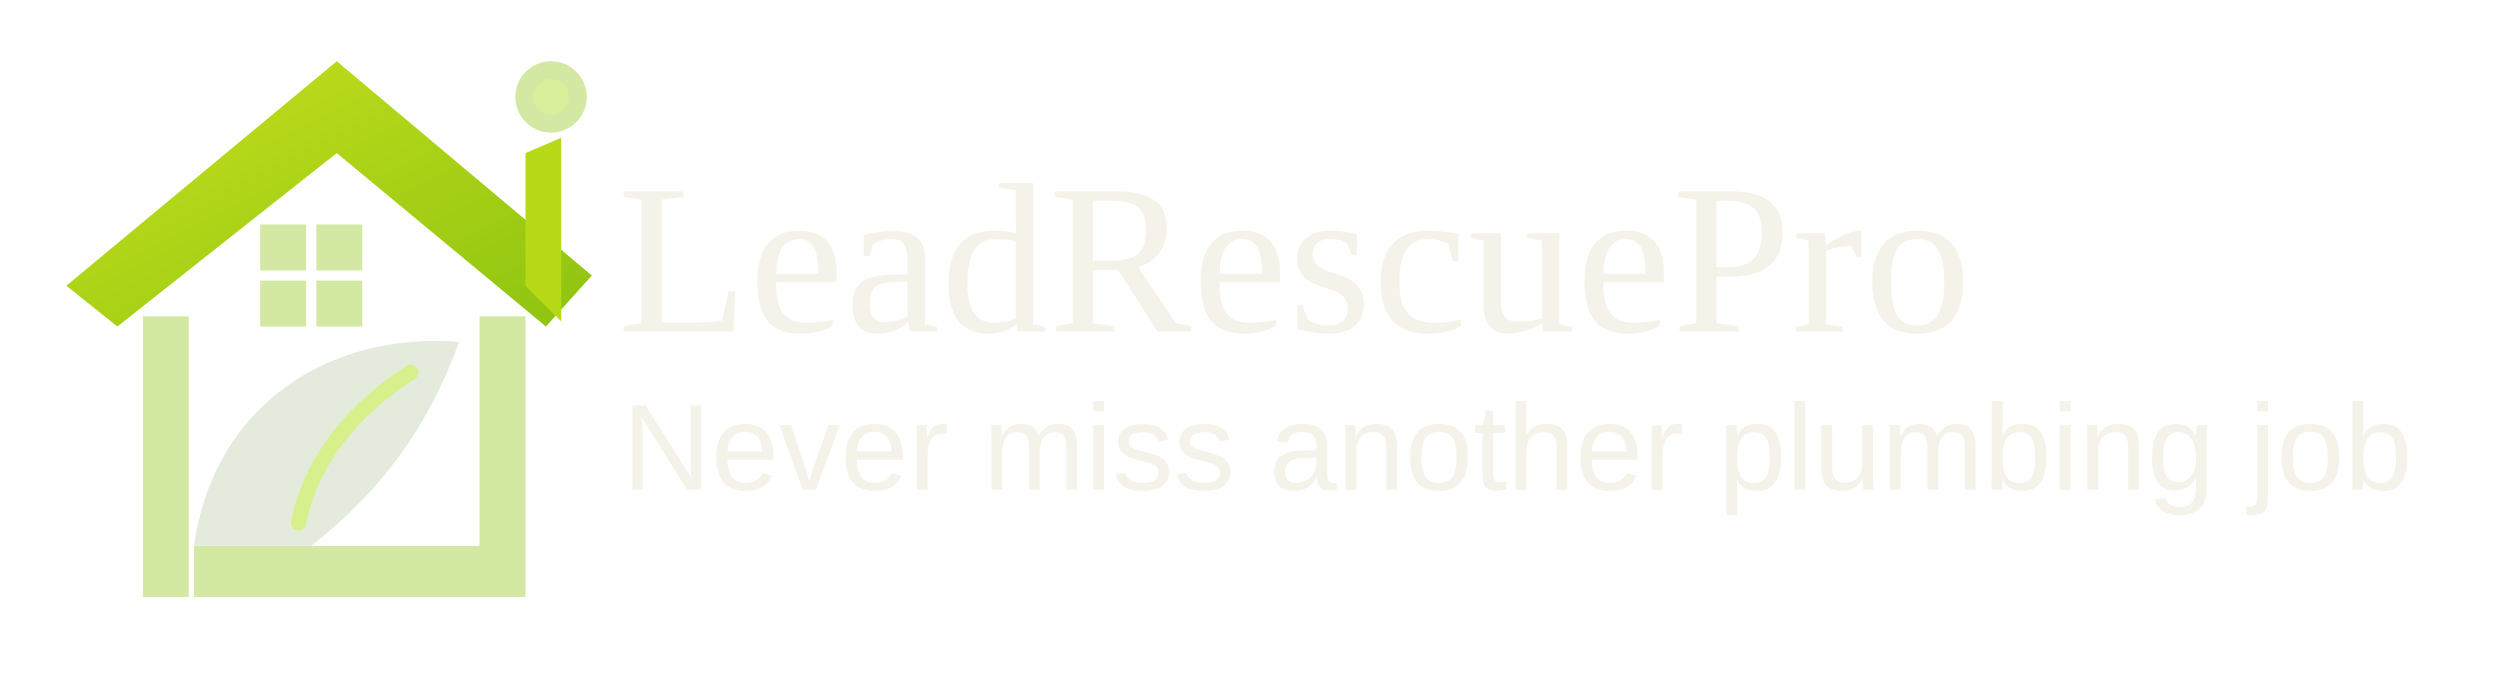
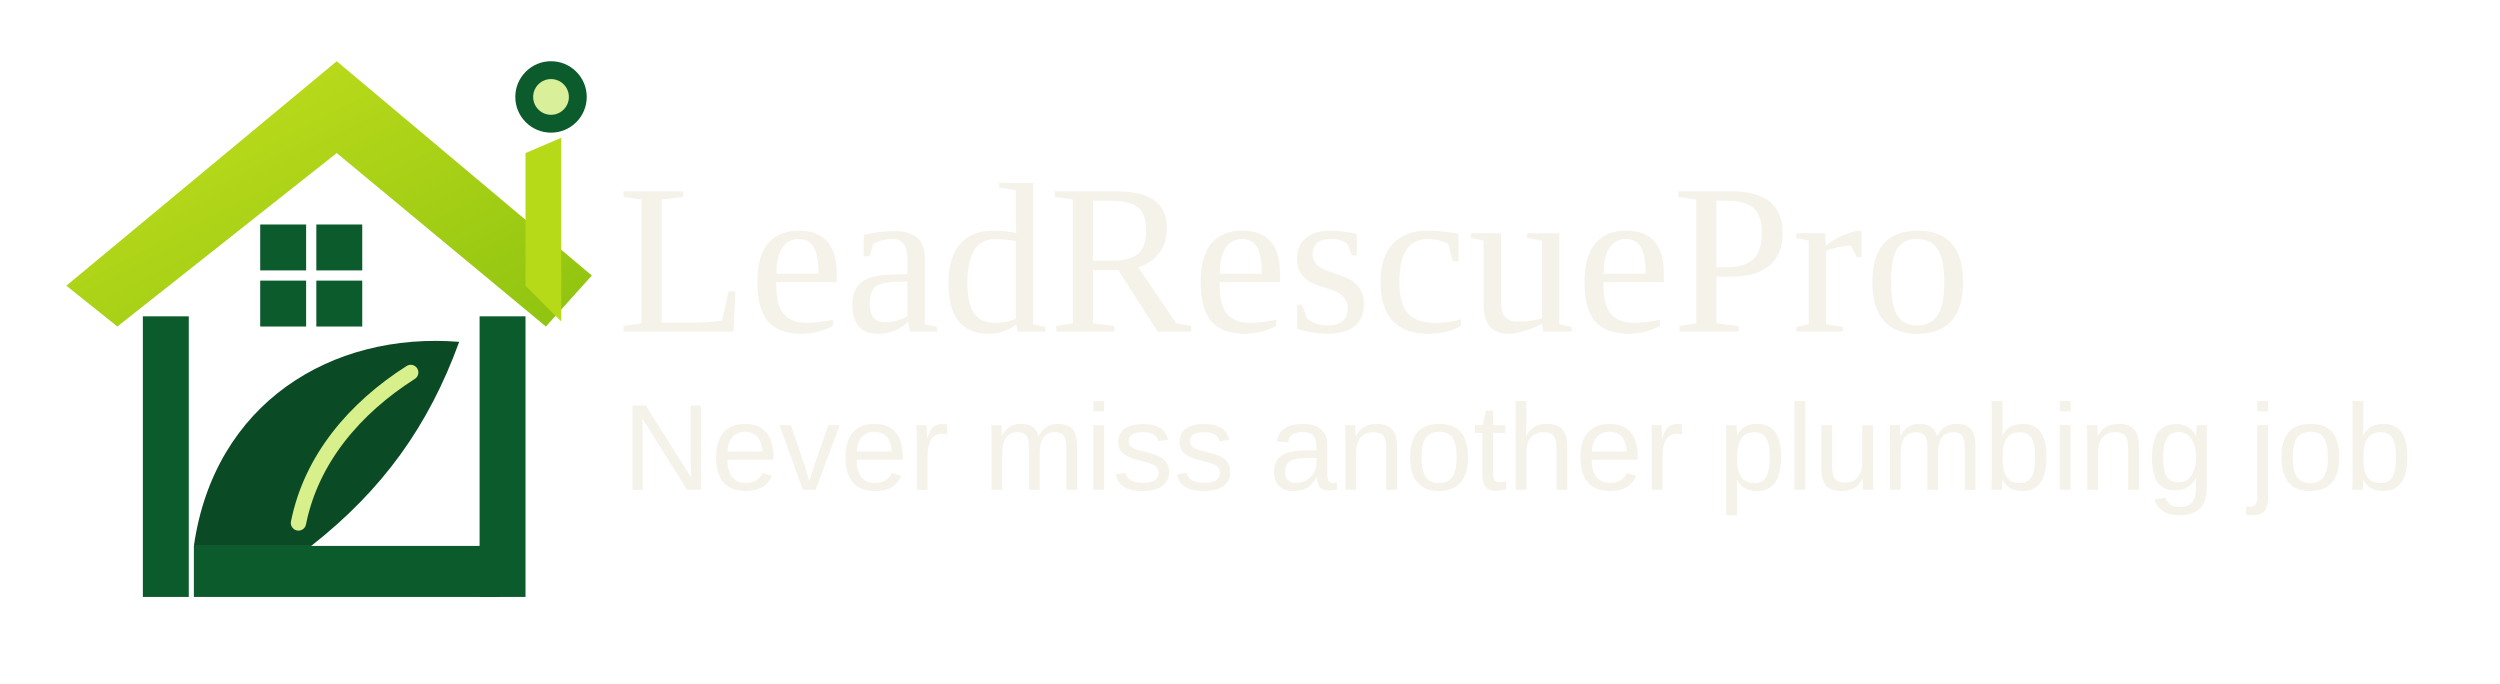
<svg xmlns="http://www.w3.org/2000/svg" viewBox="0 0 980 268" role="img" aria-labelledby="title desc">
  <defs>
    <linearGradient id="roofGrad" x1="0" y1="0" x2="1" y2="1">
      <stop offset="0%" stop-color="#C7E11E" />
      <stop offset="100%" stop-color="#8EC310" />
    </linearGradient>
  </defs>
  <rect width="980" height="268" fill="none" />
  <g transform="translate(18 16)">
    <path d="M8 96L114 8L214 92L196 112L114 44L28 112Z" fill="url(#roofGrad)" />
    <path d="M188 44v52l14 14V38z" fill="#B7DA18" />
-     <rect x="38" y="108" width="18" height="110" fill="#D3E9A3" />
-     <rect x="170" y="108" width="18" height="110" fill="#D3E9A3" />
-     <rect x="58" y="198" width="120" height="20" fill="#D3E9A3" />
-     <circle cx="198" cy="22" r="14" fill="#D3E9A3" />
+     <rect x="38" y="108" width="18" height="110" fill="#0C5B2D" />
+     <rect x="170" y="108" width="18" height="110" fill="#0C5B2D" />
+     <rect x="58" y="198" width="120" height="20" fill="#0C5B2D" />
+     <circle cx="198" cy="22" r="14" fill="#0C5B2D" />
    <circle cx="198" cy="22" r="7" fill="#D9EF9A" />
-     <rect x="84" y="72" width="18" height="18" fill="#D3E9A3" />
-     <rect x="106" y="72" width="18" height="18" fill="#D3E9A3" />
-     <rect x="84" y="94" width="18" height="18" fill="#D3E9A3" />
-     <rect x="106" y="94" width="18" height="18" fill="#D3E9A3" />
-     <path d="M58 198c8-56 54-84 104-80-12 33-30 58-58 80z" fill="#E4EBDD" />
+     <rect x="84" y="72" width="18" height="18" fill="#0C5B2D" />
+     <rect x="106" y="72" width="18" height="18" fill="#0C5B2D" />
+     <rect x="84" y="94" width="18" height="18" fill="#0C5B2D" />
+     <rect x="106" y="94" width="18" height="18" fill="#0C5B2D" />
+     <path d="M58 198c8-56 54-84 104-80-12 33-30 58-58 80z" fill="#0A4A25" />
    <path d="M99 189c5-25 22-45 44-59" fill="none" stroke="#D7F08C" stroke-width="6" stroke-linecap="round" />
  </g>
  <g transform="translate(242 54)" fill="#F5F2EA">
    <text x="0" y="76" font-size="84" font-family="Georgia, 'Times New Roman', serif" letter-spacing="0.3">LeadRescuePro</text>
    <text x="2" y="138" font-size="48" font-family="Arial, Helvetica, sans-serif" fill="#F5F2EA">Never miss another plumbing job</text>
  </g>
</svg>
